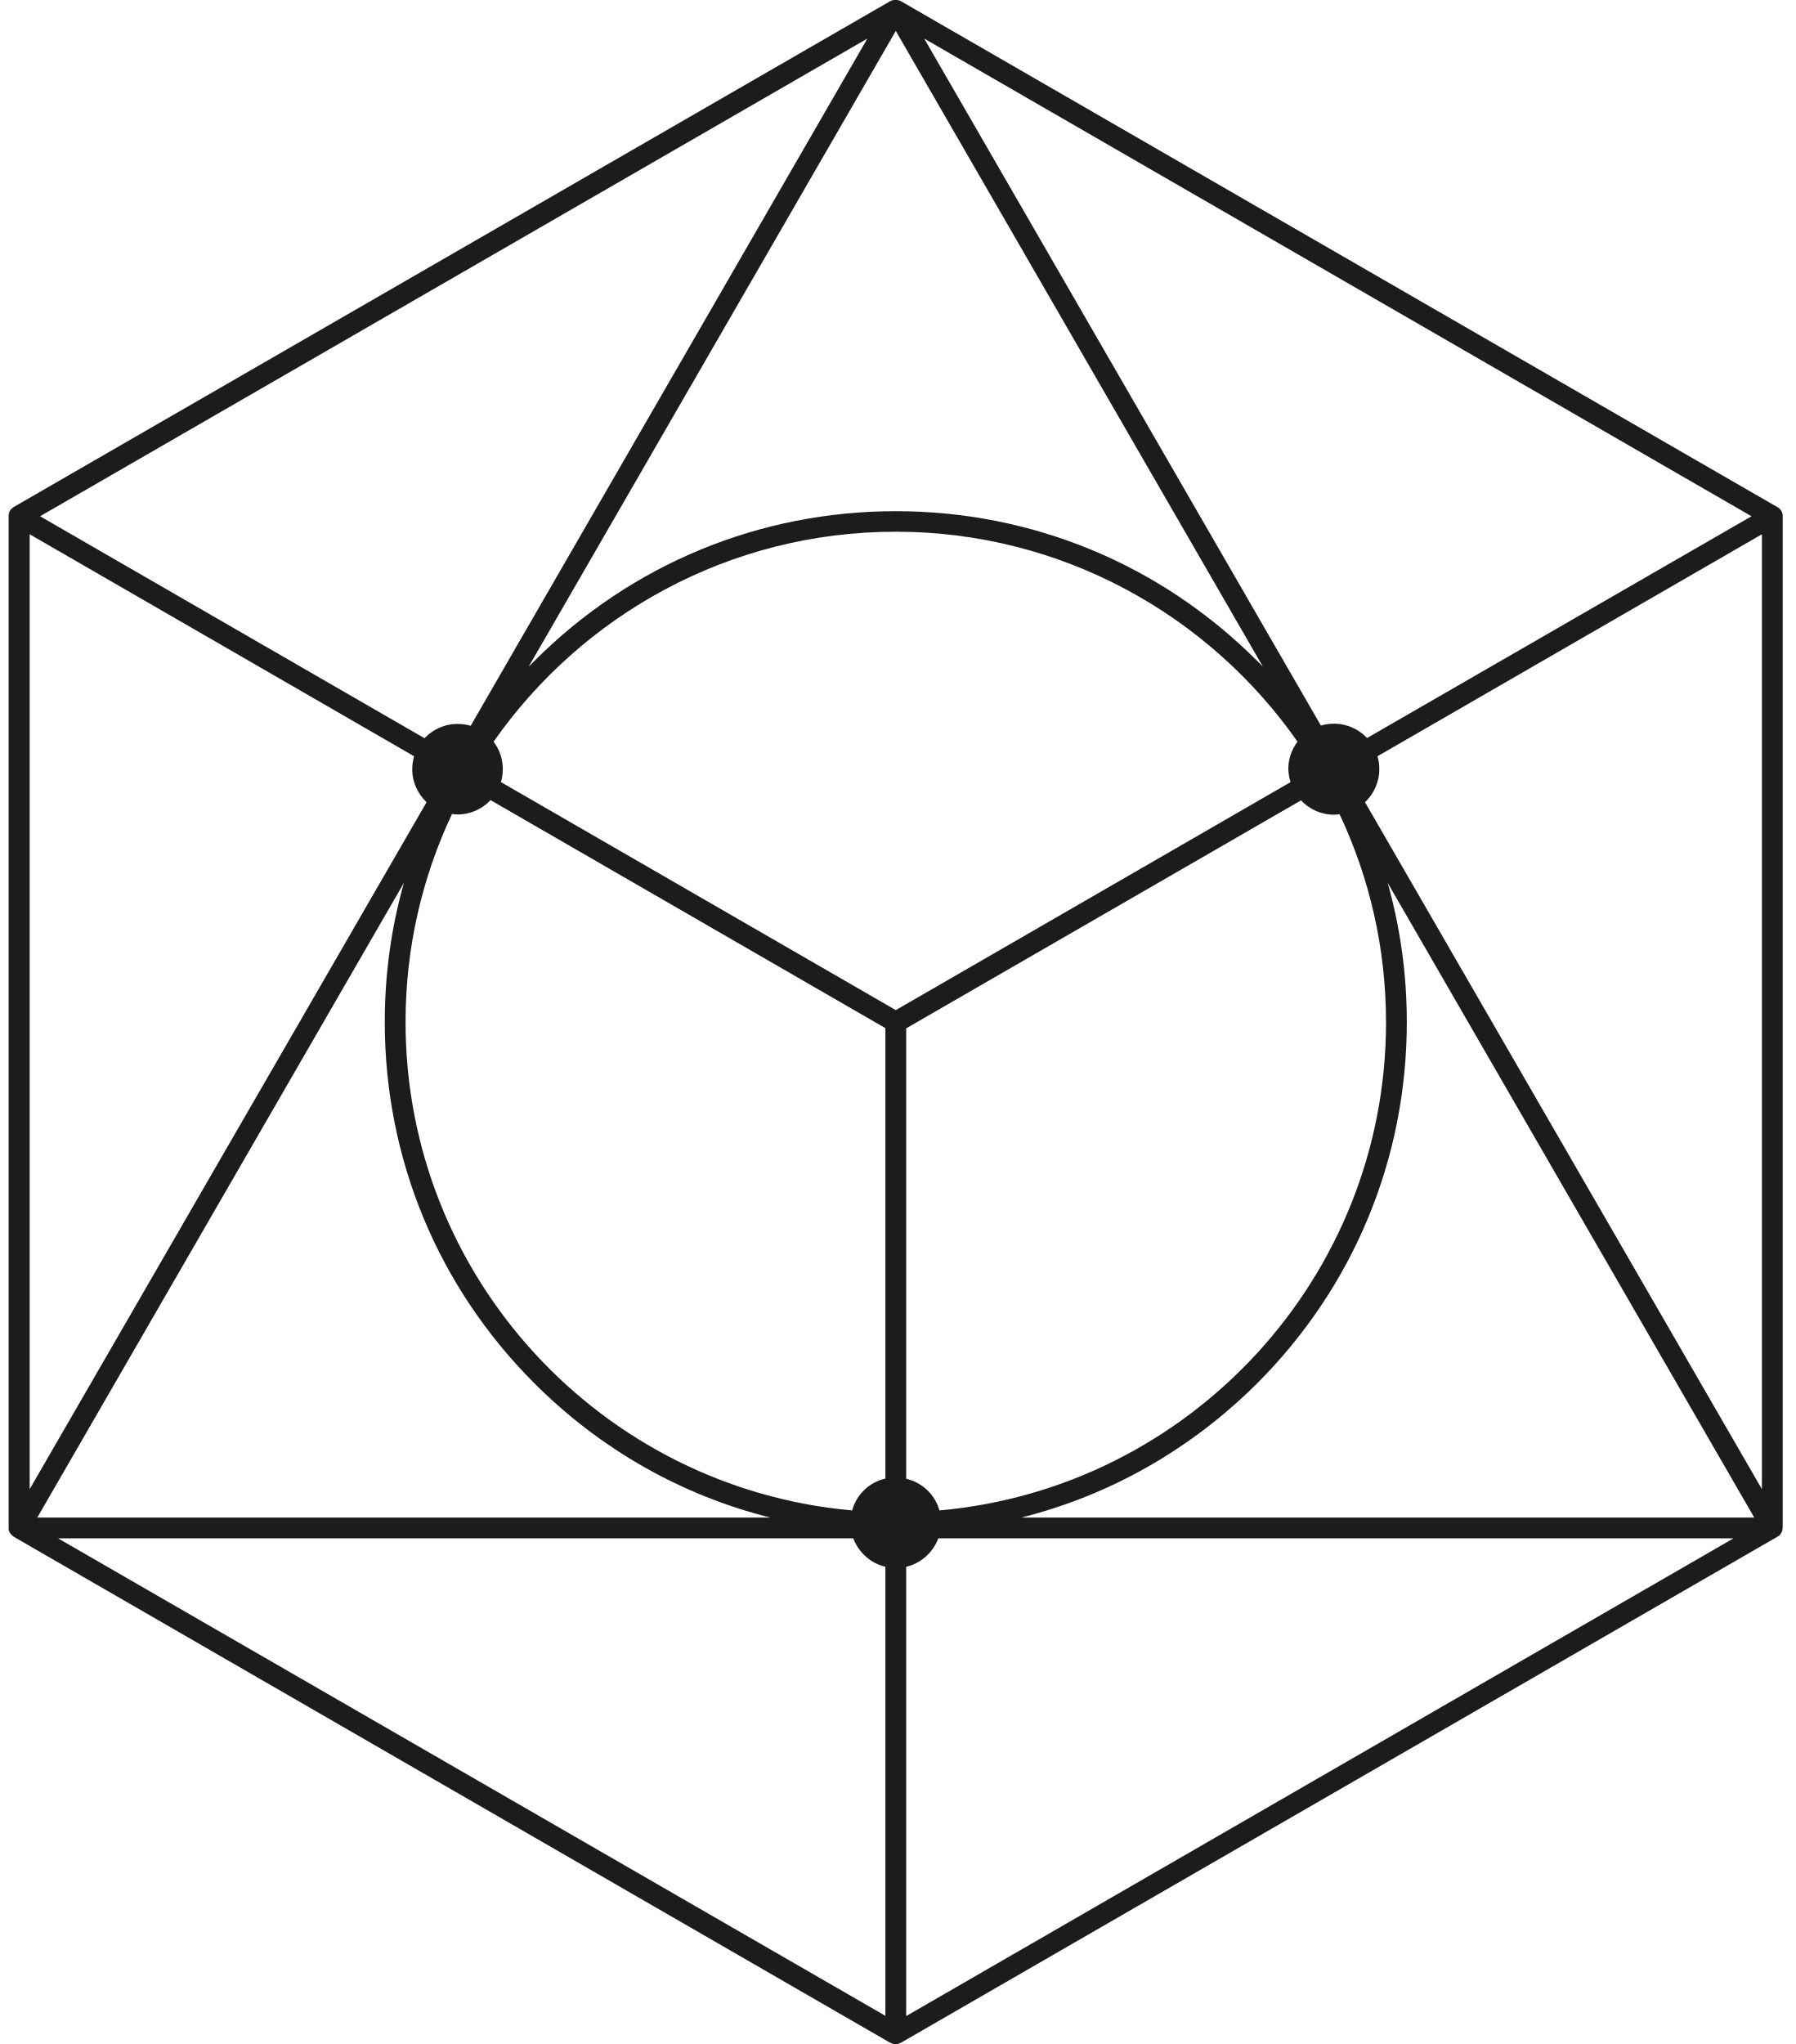
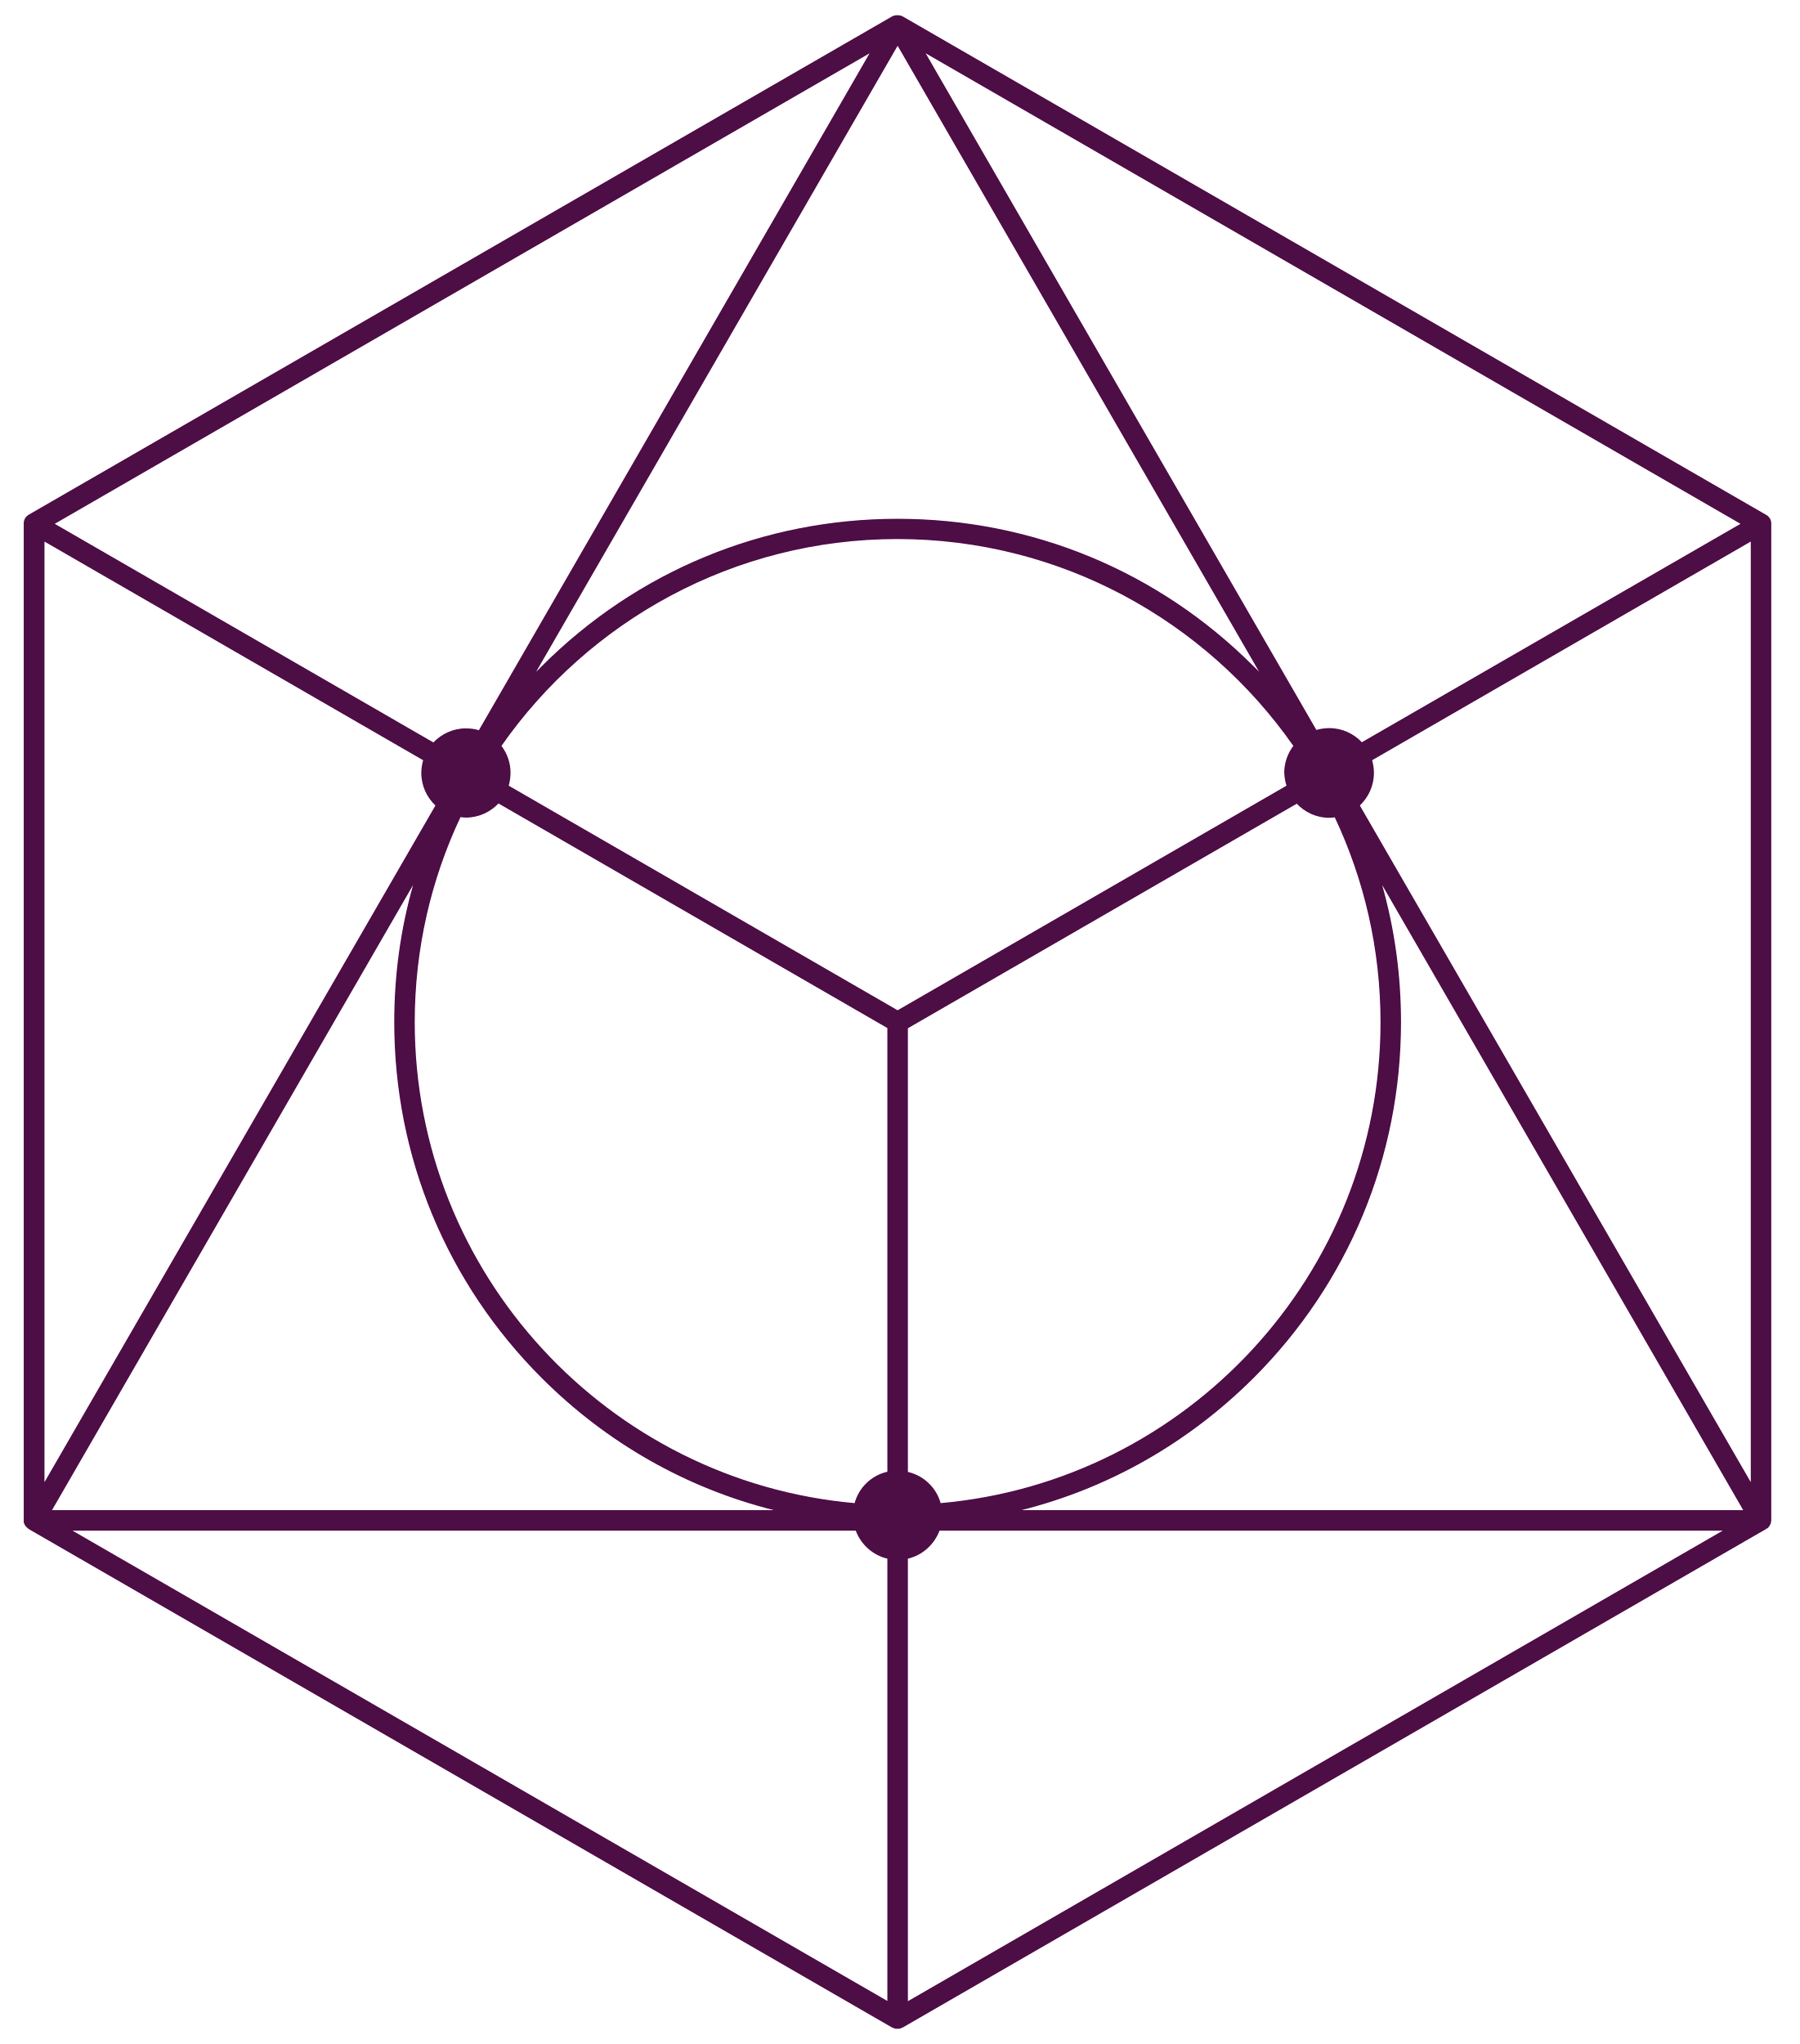
- <svg xmlns="http://www.w3.org/2000/svg" width="58px" height="66px" viewBox="0 0 58 66" version="1.1">
+ <svg xmlns="http://www.w3.org/2000/svg" width="59px" height="67px" viewBox="0 0 59 67" version="1.1">
  <defs>
    <filter id="filter-1">
-       <feColorMatrix in="SourceGraphic" type="matrix" values="0 0 0 0 0.012 0 0 0 0 0.012 0 0 0 0 0.012 0 0 0 1 0" />
+       <feColorMatrix in="SourceGraphic" type="matrix" values="0 0 0 0 0.074 0 0 0 0 0.002 0 0 0 0 0.058 0 0 0 1 0" />
    </filter>
  </defs>
  <g id="Page-1" stroke="none" stroke-width="1" fill="none" fill-rule="evenodd">
-     <g id="noun_sacred-geometry_1239240_3d3b4c" transform="translate(-38, -716)" filter="url(#filter-1)">
-       <g transform="translate(38, 716)">
-         <path d="M57.571,49.323 L57.571,16.67 C57.571,16.655 57.571,16.647 57.571,16.632 C57.571,16.632 57.571,16.625 57.571,16.625 C57.571,16.603 57.564,16.588 57.556,16.565 C57.556,16.565 57.556,16.558 57.556,16.558 C57.541,16.513 57.519,16.476 57.489,16.446 C57.489,16.446 57.489,16.446 57.489,16.446 C57.467,16.416 57.437,16.394 57.407,16.379 L29.093,0.037 C29.093,0.037 29.086,0.037 29.086,0.037 C29.078,0.03 29.063,0.022 29.056,0.022 C29.048,0.022 29.048,0.022 29.041,0.015 C29.033,0.015 29.026,0.007 29.011,0.007 C29.004,0.007 29.004,0.007 28.996,0.007 C28.989,0.007 28.981,0 28.966,0 C28.959,0 28.951,0 28.944,0 C28.936,0 28.929,0 28.921,0 C28.914,0 28.907,0 28.899,0 C28.892,0 28.884,0 28.877,0 C28.869,0 28.862,0 28.847,0.007 C28.839,0.007 28.839,0.007 28.832,0.007 C28.824,0.007 28.817,0.015 28.802,0.015 C28.795,0.015 28.795,0.015 28.787,0.022 C28.772,0.03 28.765,0.03 28.757,0.037 C28.757,0.037 28.75,0.037 28.75,0.037 L0.443,16.371 C0.414,16.386 0.384,16.416 0.361,16.438 C0.361,16.438 0.361,16.438 0.361,16.438 C0.332,16.468 0.309,16.513 0.294,16.55 C0.294,16.55 0.294,16.558 0.294,16.558 C0.287,16.58 0.287,16.595 0.279,16.617 C0.279,16.617 0.279,16.625 0.279,16.625 C0.279,16.64 0.279,16.647 0.279,16.662 L0.279,49.338 C0.279,49.353 0.279,49.368 0.279,49.383 C0.279,49.39 0.279,49.397 0.279,49.397 C0.279,49.405 0.279,49.412 0.287,49.42 C0.287,49.427 0.294,49.435 0.294,49.442 C0.294,49.45 0.294,49.45 0.302,49.457 C0.317,49.487 0.324,49.509 0.346,49.532 C0.346,49.532 0.354,49.539 0.354,49.539 C0.361,49.547 0.369,49.554 0.376,49.562 C0.384,49.569 0.384,49.569 0.391,49.576 C0.399,49.584 0.406,49.584 0.406,49.591 C0.414,49.599 0.429,49.606 0.436,49.614 C0.436,49.614 0.443,49.614 0.443,49.621 L28.727,65.948 C28.727,65.948 28.727,65.948 28.727,65.948 L28.742,65.955 C28.75,65.955 28.75,65.955 28.757,65.963 C28.78,65.97 28.795,65.978 28.817,65.985 C28.824,65.985 28.824,65.985 28.832,65.993 C28.847,65.993 28.854,66 28.869,66 C28.877,66 28.884,66 28.892,66 C28.899,66 28.914,66 28.921,66 C28.929,66 28.944,66 28.951,66 C28.959,66 28.966,66 28.974,66 C28.989,66 28.996,65.993 29.011,65.993 C29.018,65.993 29.018,65.993 29.026,65.985 C29.048,65.978 29.063,65.97 29.086,65.963 C29.093,65.963 29.093,65.963 29.101,65.955 L29.115,65.948 C29.115,65.948 29.115,65.948 29.115,65.948 L57.399,49.621 C57.399,49.621 57.407,49.621 57.407,49.614 C57.414,49.606 57.422,49.599 57.437,49.599 C57.444,49.599 57.444,49.591 57.452,49.591 C57.467,49.576 57.481,49.562 57.496,49.539 C57.496,49.539 57.496,49.532 57.504,49.532 C57.511,49.524 57.519,49.509 57.526,49.494 C57.526,49.494 57.526,49.494 57.526,49.494 C57.549,49.457 57.564,49.42 57.564,49.375 C57.564,49.375 57.564,49.375 57.564,49.375 C57.564,49.36 57.571,49.345 57.571,49.33 C57.571,49.33 57.571,49.33 57.571,49.323 Z M56.564,16.67 L44.149,23.83 C43.88,23.546 43.5,23.367 43.082,23.367 C42.933,23.367 42.791,23.39 42.657,23.427 L29.847,1.246 L56.564,16.67 Z M30.339,48.771 C30.197,48.264 29.787,47.868 29.265,47.749 L29.265,33.205 L42.015,25.844 C42.284,26.127 42.657,26.306 43.082,26.306 C43.142,26.306 43.201,26.299 43.261,26.291 C44.224,28.335 44.761,30.61 44.761,33.011 C44.761,41.26 38.412,48.055 30.339,48.771 Z M27.519,48.771 C19.446,48.055 13.097,41.26 13.097,33.004 C13.097,30.602 13.634,28.327 14.597,26.284 C14.656,26.291 14.716,26.299 14.776,26.299 C15.194,26.299 15.574,26.12 15.843,25.836 L28.593,33.198 L28.593,47.742 C28.071,47.861 27.661,48.256 27.519,48.771 Z M41.679,25.254 L28.929,32.616 L16.178,25.254 C16.216,25.12 16.238,24.978 16.238,24.829 C16.238,24.501 16.126,24.195 15.94,23.949 C18.805,19.854 23.557,17.169 28.921,17.169 C34.286,17.169 39.038,19.854 41.903,23.949 C41.717,24.195 41.605,24.501 41.605,24.829 C41.612,24.978 41.635,25.128 41.679,25.254 Z M28.929,0.999 L40.784,21.525 C40.724,21.465 40.665,21.398 40.598,21.339 C37.479,18.221 33.338,16.506 28.929,16.506 C24.52,16.506 20.379,18.221 17.26,21.339 C17.2,21.398 17.141,21.465 17.074,21.525 L28.929,0.999 Z M28.011,1.246 L15.201,23.435 C15.067,23.397 14.925,23.375 14.776,23.375 C14.358,23.375 13.977,23.554 13.709,23.837 L1.294,16.67 L28.011,1.246 Z M0.958,17.251 L13.373,24.419 C13.336,24.553 13.313,24.695 13.313,24.837 C13.313,25.254 13.492,25.635 13.776,25.903 L0.958,48.085 L0.958,17.251 Z M13.045,28.506 C12.634,29.953 12.426,31.46 12.426,33.004 C12.426,37.412 14.142,41.551 17.26,44.669 C19.401,46.809 22.02,48.286 24.878,49.002 L1.204,49.002 L13.045,28.506 Z M1.876,49.673 L27.556,49.673 C27.728,50.128 28.116,50.479 28.593,50.591 L28.593,65.09 L1.876,49.673 Z M29.265,65.098 L29.265,50.591 C29.742,50.479 30.13,50.128 30.302,49.673 L55.982,49.673 L29.265,65.098 Z M32.98,49.002 C35.838,48.286 38.456,46.802 40.598,44.669 C43.716,41.551 45.432,37.412 45.432,33.004 C45.432,31.46 45.223,29.953 44.813,28.506 L56.653,49.002 L32.98,49.002 Z M56.9,48.085 L44.082,25.903 C44.365,25.635 44.544,25.254 44.544,24.837 C44.544,24.688 44.522,24.546 44.485,24.419 L56.9,17.251 L56.9,48.085 L56.9,48.085 Z" id="Shape" fill="#3D3B4C" fill-rule="nonzero" />
+     <g id="full-page-menu" transform="translate(-37, -686)">
+       <g id="contact_icon" transform="translate(37, 480)" filter="url(#filter-1)">
+         <g transform="translate(0.5, 206.5)">
+           <path d="M57.571,49.323 L57.571,16.67 C57.571,16.655 57.571,16.647 57.571,16.632 C57.571,16.632 57.571,16.625 57.571,16.625 C57.571,16.603 57.564,16.588 57.556,16.565 C57.556,16.565 57.556,16.558 57.556,16.558 C57.541,16.513 57.519,16.476 57.489,16.446 C57.489,16.446 57.489,16.446 57.489,16.446 C57.467,16.416 57.437,16.394 57.407,16.379 L29.093,0.037 C29.093,0.037 29.086,0.037 29.086,0.037 C29.078,0.03 29.063,0.022 29.056,0.022 C29.048,0.022 29.048,0.022 29.041,0.015 C29.033,0.015 29.026,0.007 29.011,0.007 C29.004,0.007 29.004,0.007 28.996,0.007 C28.989,0.007 28.981,0 28.966,0 C28.959,0 28.951,0 28.944,0 C28.936,0 28.929,0 28.921,0 C28.914,0 28.907,0 28.899,0 C28.892,0 28.884,0 28.877,0 C28.869,0 28.862,0 28.847,0.007 C28.839,0.007 28.839,0.007 28.832,0.007 C28.824,0.007 28.817,0.015 28.802,0.015 C28.795,0.015 28.795,0.015 28.787,0.022 C28.772,0.03 28.765,0.03 28.757,0.037 C28.757,0.037 28.75,0.037 28.75,0.037 L0.443,16.371 C0.414,16.386 0.384,16.416 0.361,16.438 C0.361,16.438 0.361,16.438 0.361,16.438 C0.332,16.468 0.309,16.513 0.294,16.55 C0.294,16.55 0.294,16.558 0.294,16.558 C0.287,16.58 0.287,16.595 0.279,16.617 C0.279,16.617 0.279,16.625 0.279,16.625 C0.279,16.64 0.279,16.647 0.279,16.662 L0.279,49.338 C0.279,49.353 0.279,49.368 0.279,49.383 C0.279,49.39 0.279,49.397 0.279,49.397 C0.279,49.405 0.279,49.412 0.287,49.42 C0.287,49.427 0.294,49.435 0.294,49.442 C0.294,49.45 0.294,49.45 0.302,49.457 C0.317,49.487 0.324,49.509 0.346,49.532 C0.346,49.532 0.354,49.539 0.354,49.539 C0.361,49.547 0.369,49.554 0.376,49.562 C0.384,49.569 0.384,49.569 0.391,49.576 C0.399,49.584 0.406,49.584 0.406,49.591 C0.414,49.599 0.429,49.606 0.436,49.614 C0.436,49.614 0.443,49.614 0.443,49.621 L28.727,65.948 C28.727,65.948 28.727,65.948 28.727,65.948 L28.742,65.955 C28.75,65.955 28.75,65.955 28.757,65.963 C28.78,65.97 28.795,65.978 28.817,65.985 C28.824,65.985 28.824,65.985 28.832,65.993 C28.847,65.993 28.854,66 28.869,66 C28.877,66 28.884,66 28.892,66 C28.899,66 28.914,66 28.921,66 C28.929,66 28.944,66 28.951,66 C28.959,66 28.966,66 28.974,66 C28.989,66 28.996,65.993 29.011,65.993 C29.018,65.993 29.018,65.993 29.026,65.985 C29.048,65.978 29.063,65.97 29.086,65.963 C29.093,65.963 29.093,65.963 29.101,65.955 L29.115,65.948 C29.115,65.948 29.115,65.948 29.115,65.948 L57.399,49.621 C57.399,49.621 57.407,49.621 57.407,49.614 C57.414,49.606 57.422,49.599 57.437,49.599 C57.444,49.599 57.444,49.591 57.452,49.591 C57.467,49.576 57.481,49.562 57.496,49.539 C57.496,49.539 57.496,49.532 57.504,49.532 C57.511,49.524 57.519,49.509 57.526,49.494 C57.526,49.494 57.526,49.494 57.526,49.494 C57.549,49.457 57.564,49.42 57.564,49.375 C57.564,49.375 57.564,49.375 57.564,49.375 C57.564,49.36 57.571,49.345 57.571,49.33 C57.571,49.33 57.571,49.33 57.571,49.323 Z M56.564,16.67 L44.149,23.83 C43.88,23.546 43.5,23.367 43.082,23.367 C42.933,23.367 42.791,23.39 42.657,23.427 L29.847,1.246 L56.564,16.67 Z M30.339,48.771 C30.197,48.264 29.787,47.868 29.265,47.749 L29.265,33.205 L42.015,25.844 C42.284,26.127 42.657,26.306 43.082,26.306 C43.142,26.306 43.201,26.299 43.261,26.291 C44.224,28.335 44.761,30.61 44.761,33.011 C44.761,41.26 38.412,48.055 30.339,48.771 Z M27.519,48.771 C19.446,48.055 13.097,41.26 13.097,33.004 C13.097,30.602 13.634,28.327 14.597,26.284 C14.656,26.291 14.716,26.299 14.776,26.299 C15.194,26.299 15.574,26.12 15.843,25.836 L28.593,33.198 L28.593,47.742 C28.071,47.861 27.661,48.256 27.519,48.771 Z M41.679,25.254 L28.929,32.616 L16.178,25.254 C16.216,25.12 16.238,24.978 16.238,24.829 C16.238,24.501 16.126,24.195 15.94,23.949 C18.805,19.854 23.557,17.169 28.921,17.169 C34.286,17.169 39.038,19.854 41.903,23.949 C41.717,24.195 41.605,24.501 41.605,24.829 C41.612,24.978 41.635,25.128 41.679,25.254 Z M28.929,0.999 L40.784,21.525 C40.724,21.465 40.665,21.398 40.598,21.339 C37.479,18.221 33.338,16.506 28.929,16.506 C24.52,16.506 20.379,18.221 17.26,21.339 C17.2,21.398 17.141,21.465 17.074,21.525 L28.929,0.999 Z M28.011,1.246 L15.201,23.435 C15.067,23.397 14.925,23.375 14.776,23.375 C14.358,23.375 13.977,23.554 13.709,23.837 L1.294,16.67 L28.011,1.246 Z M0.958,17.251 L13.373,24.419 C13.336,24.553 13.313,24.695 13.313,24.837 C13.313,25.254 13.492,25.635 13.776,25.903 L0.958,48.085 L0.958,17.251 Z M13.045,28.506 C12.634,29.953 12.426,31.46 12.426,33.004 C12.426,37.412 14.142,41.551 17.26,44.669 C19.401,46.809 22.02,48.286 24.878,49.002 L1.204,49.002 L13.045,28.506 Z M1.876,49.673 L27.556,49.673 C27.728,50.128 28.116,50.479 28.593,50.591 L28.593,65.09 L1.876,49.673 Z M29.265,65.098 L29.265,50.591 C29.742,50.479 30.13,50.128 30.302,49.673 L55.982,49.673 L29.265,65.098 Z M32.98,49.002 C35.838,48.286 38.456,46.802 40.598,44.669 C43.716,41.551 45.432,37.412 45.432,33.004 C45.432,31.46 45.223,29.953 44.813,28.506 L56.653,49.002 L32.98,49.002 Z M56.9,48.085 L44.082,25.903 C44.365,25.635 44.544,25.254 44.544,24.837 C44.544,24.688 44.522,24.546 44.485,24.419 L56.9,17.251 L56.9,48.085 L56.9,48.085 Z" id="Shape" fill="#20FF00" fill-rule="nonzero" />
+         </g>
      </g>
    </g>
  </g>
</svg>
